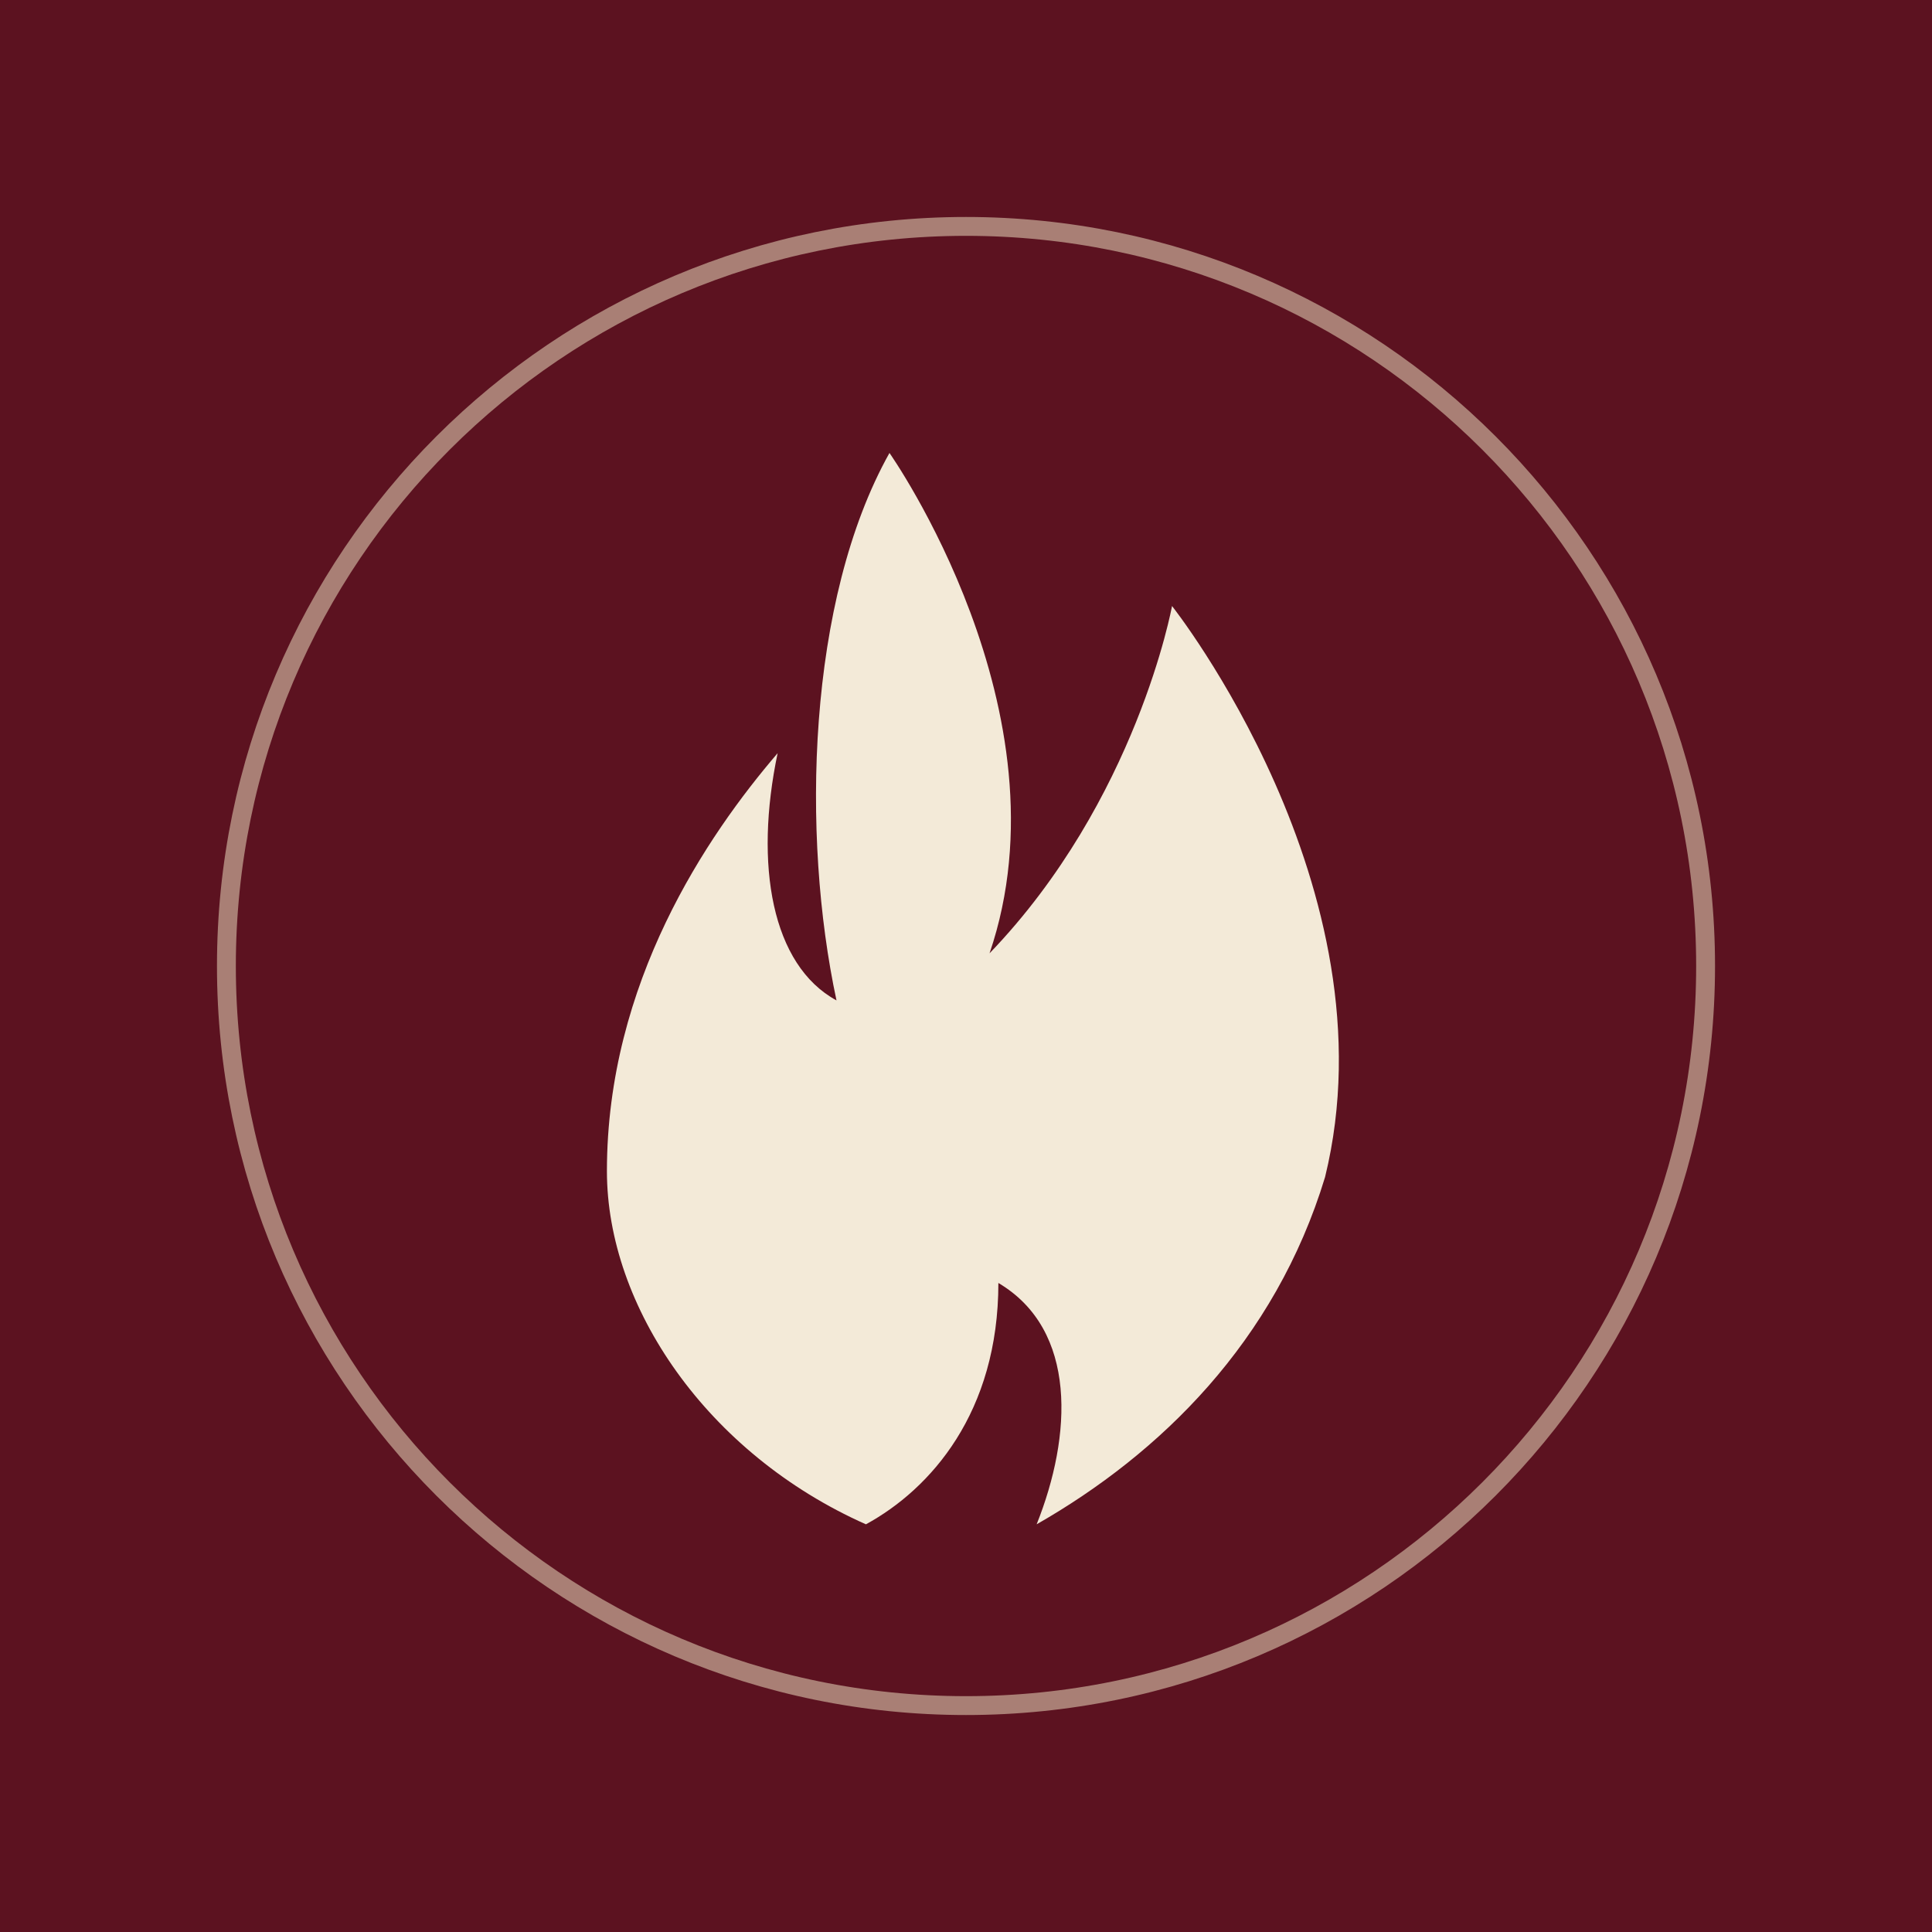
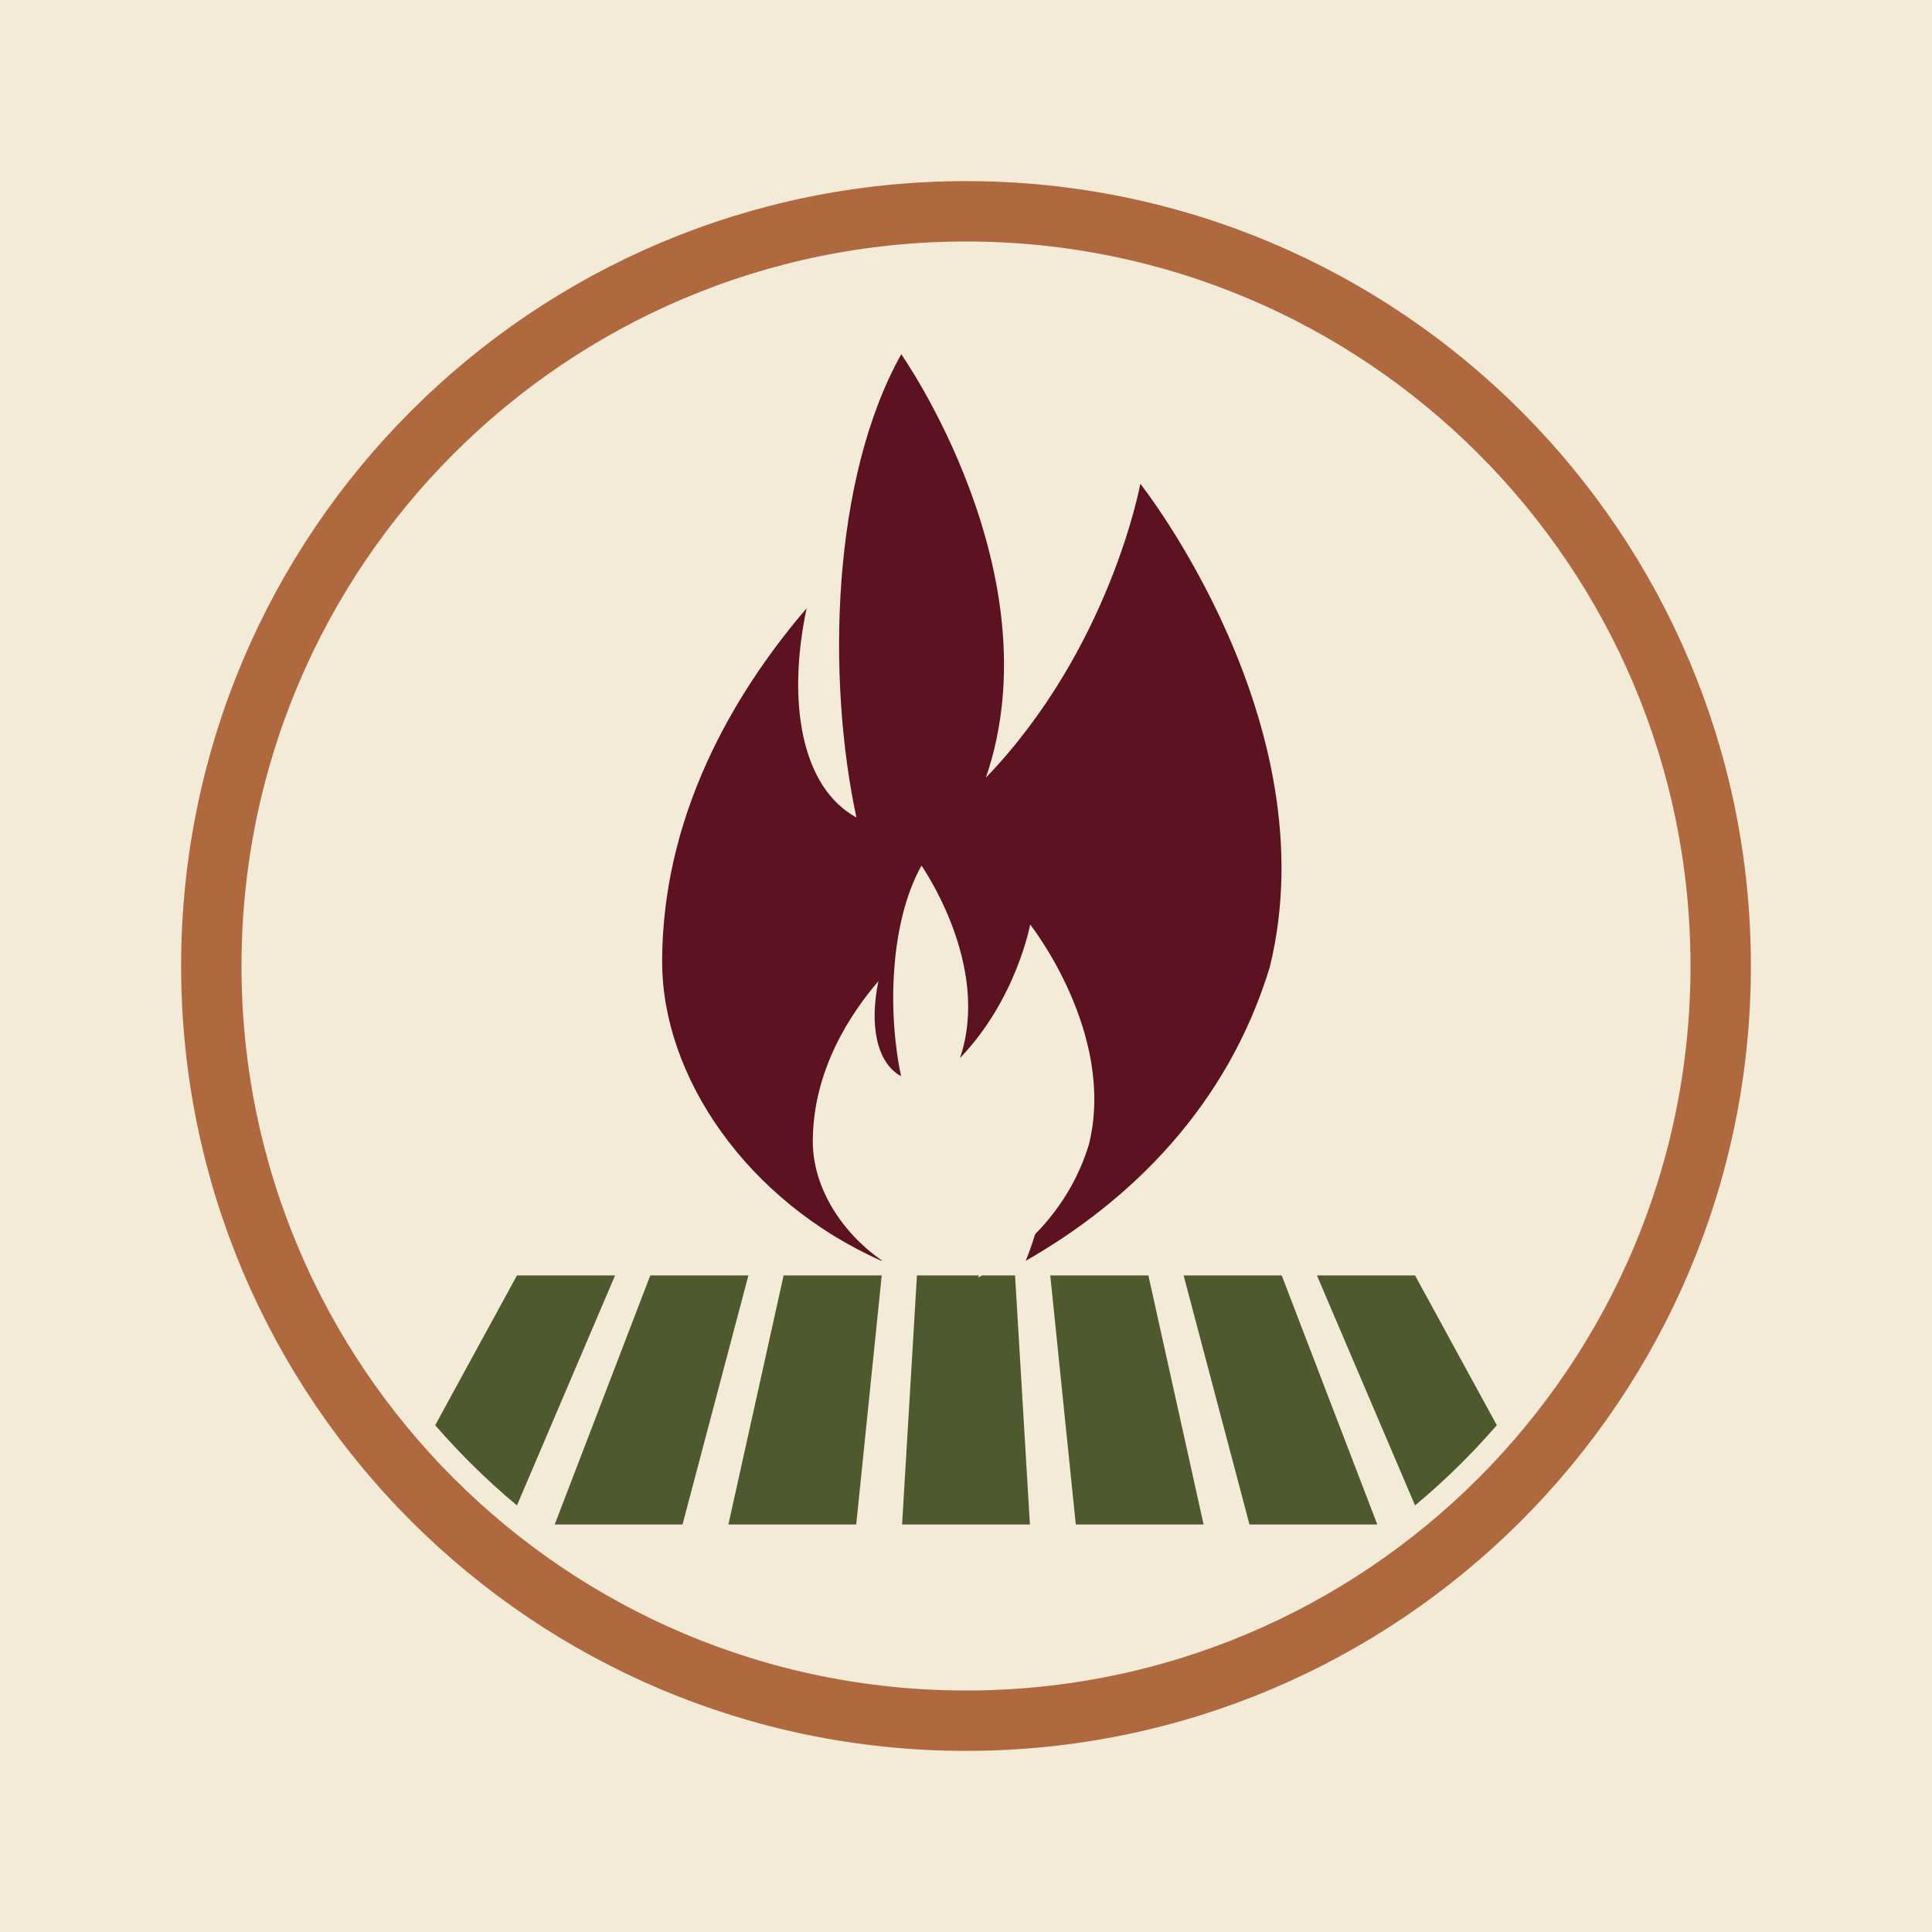
<svg xmlns="http://www.w3.org/2000/svg" viewBox="0 0 512 512">
-   <rect width="512" height="512" fill="#5C1220" />
-   <circle cx="256" cy="256" r="196" fill="none" stroke="#E9D9BC" stroke-width="5" opacity=".55" />
-   <g transform="translate(256 262) scale(.78) translate(-282 -242)">
+   <rect width="512" height="512" fill="#F3EAD8" />
+   <defs>
+     <clipPath id="c">
+       <circle cx="256" cy="256" r="186" />
+     </clipPath>
+   </defs>
+   <g clip-path="url(#c)">
+     <polygon points="137.0,338 163.0,338 134.844,404 100.972,404" fill="#4E5A2E" />
+     <polygon points="172.333,338 198.333,338 180.875,404 147.003,404" fill="#4E5A2E" />
+     <polygon points="207.667,338 233.667,338 226.905,404 193.034,404" fill="#4E5A2E" />
+     <polygon points="243.0,338 269.0,338 272.936,404 239.064,404" fill="#4E5A2E" />
+     <polygon points="278.333,338 304.333,338 318.966,404 285.095,404" fill="#4E5A2E" />
+     <polygon points="313.667,338 339.667,338 364.997,404 331.125,404" fill="#4E5A2E" />
+     <polygon points="349.0,338 375.0,338 411.028,404 377.156,404" fill="#4E5A2E" />
+   </g>
+   <g transform="translate(256 214) scale(0.66) translate(-282 -242)">
+     <path d="M256 60 C256 60 318 148 290 230 C340 178 352 112 352 112 C352 112 428 208 404 306 C387 362 348 400 306 424 C318 394 320 358 293 342 C293 386 270 412 248 424 C194 400 160 350 160 304 C160 240 194 190 218 162 C210 200 216 234 238 246 C226 190 228 110 256 60Z" fill="#5C1220" />
+   </g>
+   <g transform="translate(252 284) scale(0.3) translate(-282 -242)">
    <path d="M256 60 C256 60 318 148 290 230 C340 178 352 112 352 112 C352 112 428 208 404 306 C387 362 348 400 306 424 C318 394 320 358 293 342 C293 386 270 412 248 424 C194 400 160 350 160 304 C160 240 194 190 218 162 C210 200 216 234 238 246 C226 190 228 110 256 60Z" fill="#F3EAD8" />
  </g>
+   <circle cx="256" cy="256" r="200" fill="none" stroke="#B0683F" stroke-width="16" />
</svg>
